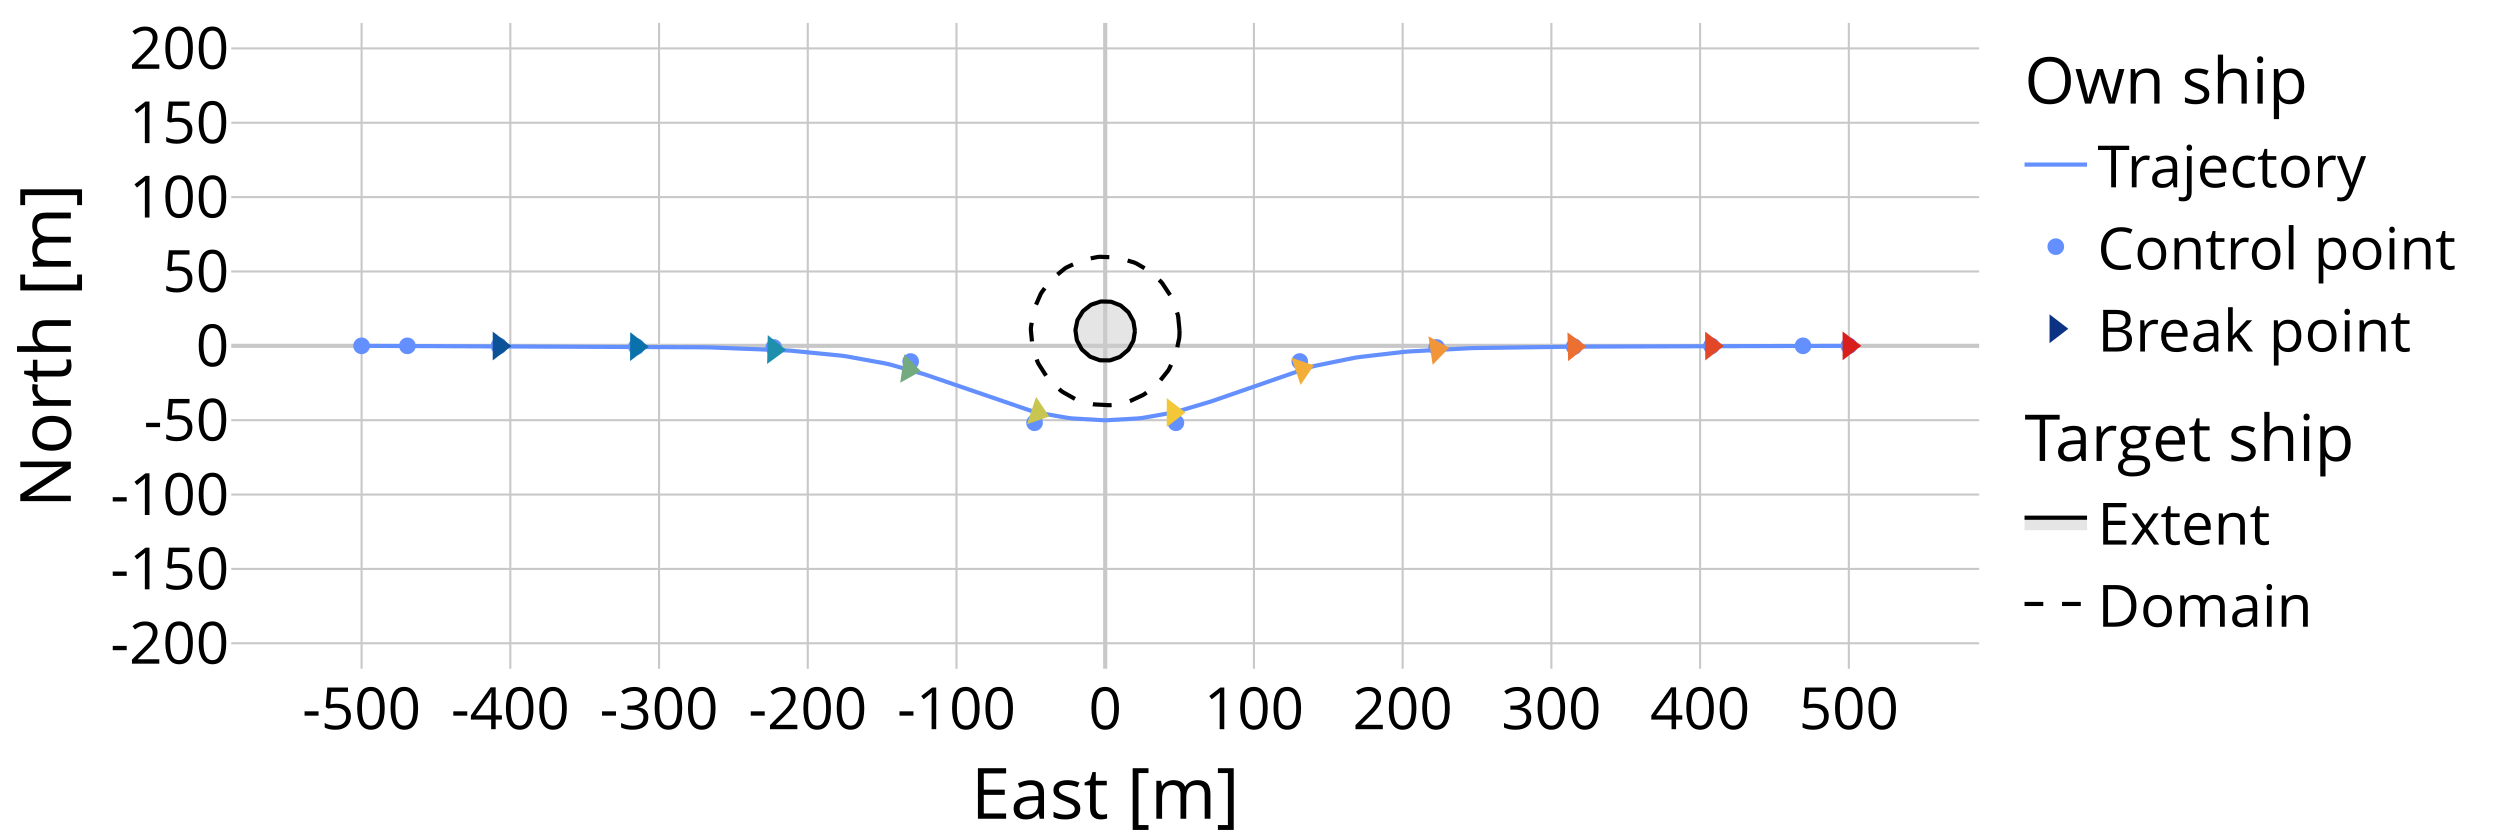
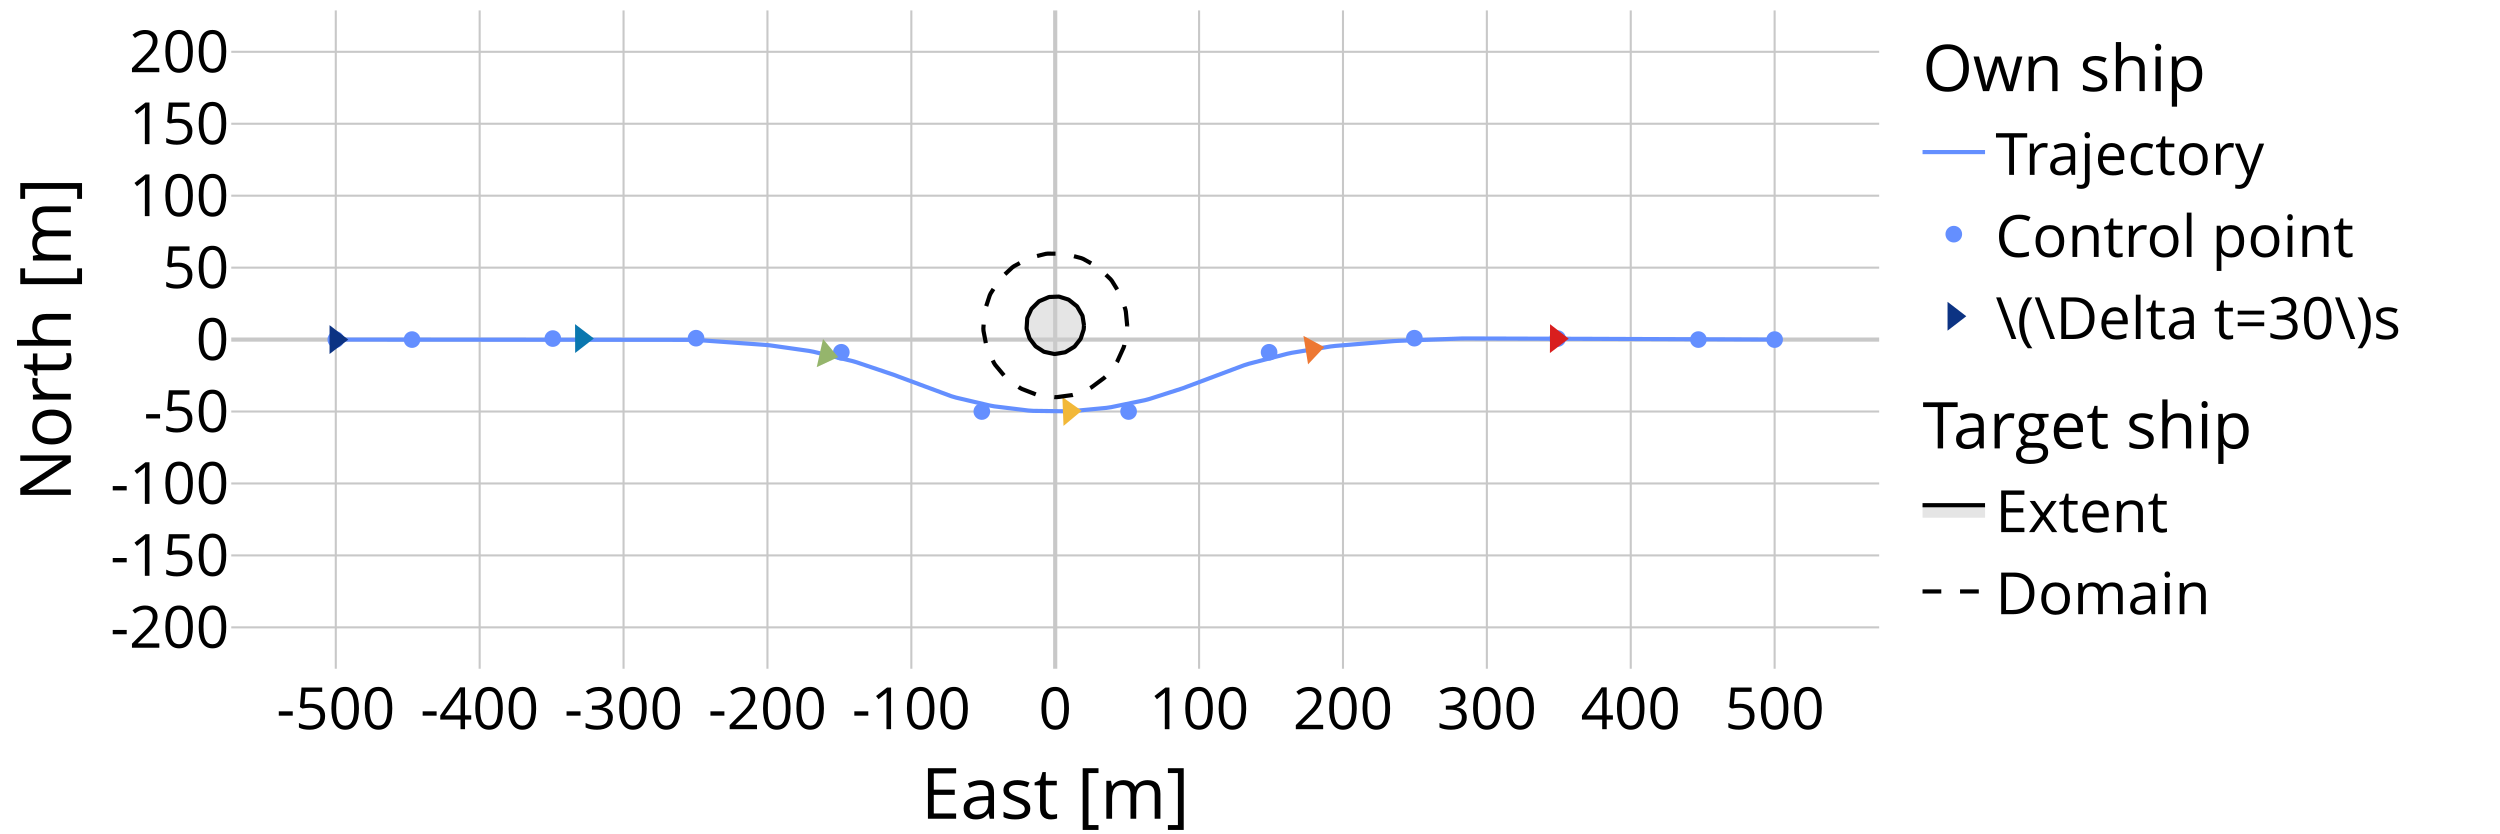
<svg xmlns="http://www.w3.org/2000/svg" class="main-svg" width="1200" height="400" style="" viewBox="0 0 1200 400">
  <rect x="0" y="0" width="1200" height="400" style="fill: rgb(255, 255, 255); fill-opacity: 1;" />
-   <defs id="defs-1c1fa5">
+   <defs id="defs-529b8d">
    <g class="clips">
-       <clipPath id="clip1c1fa5xyplot" class="plotclip">
-         <rect width="839" height="310" />
+       <clipPath id="clip529b8dxyplot" class="plotclip">
+         <rect width="791" height="316" />
      </clipPath>
-       <clipPath class="axesclip" id="clip1c1fa5x">
-         <rect x="111" y="0" width="839" height="400" />
+       <clipPath class="axesclip" id="clip529b8dx">
+         <rect x="111" y="0" width="791" height="400" />
      </clipPath>
-       <clipPath class="axesclip" id="clip1c1fa5y">
-         <rect x="0" y="11" width="1200" height="310" />
+       <clipPath class="axesclip" id="clip529b8dy">
+         <rect x="0" y="5" width="1200" height="316" />
      </clipPath>
-       <clipPath class="axesclip" id="clip1c1fa5xy">
-         <rect x="111" y="11" width="839" height="310" />
+       <clipPath class="axesclip" id="clip529b8dxy">
+         <rect x="111" y="5" width="791" height="316" />
      </clipPath>
    </g>
    <g class="gradients" />
    <g class="patterns" />
  </defs>
  <g class="bglayer" />
  <g class="layer-below">
    <g class="imagelayer" />
    <g class="shapelayer" />
  </g>
  <g class="cartesianlayer">
    <g class="subplot xy">
      <g class="layer-subplot">
        <g class="shapelayer" />
        <g class="imagelayer" />
      </g>
      <g class="minor-gridlayer">
        <g class="x" />
        <g class="y" />
      </g>
      <g class="gridlayer">
        <g class="x">
-           <path class="xgrid crisp" transform="translate(173.56,0)" d="M0,11v310" style="stroke: rgb(200, 200, 200); stroke-opacity: 1; stroke-width: 1px;" />
-           <path class="xgrid crisp" transform="translate(244.95,0)" d="M0,11v310" style="stroke: rgb(200, 200, 200); stroke-opacity: 1; stroke-width: 1px;" />
-           <path class="xgrid crisp" transform="translate(316.34,0)" d="M0,11v310" style="stroke: rgb(200, 200, 200); stroke-opacity: 1; stroke-width: 1px;" />
-           <path class="xgrid crisp" transform="translate(387.73,0)" d="M0,11v310" style="stroke: rgb(200, 200, 200); stroke-opacity: 1; stroke-width: 1px;" />
-           <path class="xgrid crisp" transform="translate(459.11,0)" d="M0,11v310" style="stroke: rgb(200, 200, 200); stroke-opacity: 1; stroke-width: 1px;" />
-           <path class="xgrid crisp" transform="translate(601.89,0)" d="M0,11v310" style="stroke: rgb(200, 200, 200); stroke-opacity: 1; stroke-width: 1px;" />
-           <path class="xgrid crisp" transform="translate(673.27,0)" d="M0,11v310" style="stroke: rgb(200, 200, 200); stroke-opacity: 1; stroke-width: 1px;" />
-           <path class="xgrid crisp" transform="translate(744.66,0)" d="M0,11v310" style="stroke: rgb(200, 200, 200); stroke-opacity: 1; stroke-width: 1px;" />
-           <path class="xgrid crisp" transform="translate(816.05,0)" d="M0,11v310" style="stroke: rgb(200, 200, 200); stroke-opacity: 1; stroke-width: 1px;" />
-           <path class="xgrid crisp" transform="translate(887.44,0)" d="M0,11v310" style="stroke: rgb(200, 200, 200); stroke-opacity: 1; stroke-width: 1px;" />
+           <path class="xgrid crisp" transform="translate(161.18,0)" d="M0,5v316" style="stroke: rgb(200, 200, 200); stroke-opacity: 1; stroke-width: 1px;" />
+           <path class="xgrid crisp" transform="translate(230.24,0)" d="M0,5v316" style="stroke: rgb(200, 200, 200); stroke-opacity: 1; stroke-width: 1px;" />
+           <path class="xgrid crisp" transform="translate(299.31,0)" d="M0,5v316" style="stroke: rgb(200, 200, 200); stroke-opacity: 1; stroke-width: 1px;" />
+           <path class="xgrid crisp" transform="translate(368.37,0)" d="M0,5v316" style="stroke: rgb(200, 200, 200); stroke-opacity: 1; stroke-width: 1px;" />
+           <path class="xgrid crisp" transform="translate(437.44,0)" d="M0,5v316" style="stroke: rgb(200, 200, 200); stroke-opacity: 1; stroke-width: 1px;" />
+           <path class="xgrid crisp" transform="translate(575.56,0)" d="M0,5v316" style="stroke: rgb(200, 200, 200); stroke-opacity: 1; stroke-width: 1px;" />
+           <path class="xgrid crisp" transform="translate(644.63,0)" d="M0,5v316" style="stroke: rgb(200, 200, 200); stroke-opacity: 1; stroke-width: 1px;" />
+           <path class="xgrid crisp" transform="translate(713.69,0)" d="M0,5v316" style="stroke: rgb(200, 200, 200); stroke-opacity: 1; stroke-width: 1px;" />
+           <path class="xgrid crisp" transform="translate(782.76,0)" d="M0,5v316" style="stroke: rgb(200, 200, 200); stroke-opacity: 1; stroke-width: 1px;" />
+           <path class="xgrid crisp" transform="translate(851.82,0)" d="M0,5v316" style="stroke: rgb(200, 200, 200); stroke-opacity: 1; stroke-width: 1px;" />
        </g>
        <g class="y">
-           <path class="ygrid crisp" transform="translate(0,308.77)" d="M111,0h839" style="stroke: rgb(200, 200, 200); stroke-opacity: 1; stroke-width: 1px;" />
-           <path class="ygrid crisp" transform="translate(0,273.08)" d="M111,0h839" style="stroke: rgb(200, 200, 200); stroke-opacity: 1; stroke-width: 1px;" />
-           <path class="ygrid crisp" transform="translate(0,237.39)" d="M111,0h839" style="stroke: rgb(200, 200, 200); stroke-opacity: 1; stroke-width: 1px;" />
-           <path class="ygrid crisp" transform="translate(0,201.69)" d="M111,0h839" style="stroke: rgb(200, 200, 200); stroke-opacity: 1; stroke-width: 1px;" />
-           <path class="ygrid crisp" transform="translate(0,130.31)" d="M111,0h839" style="stroke: rgb(200, 200, 200); stroke-opacity: 1; stroke-width: 1px;" />
-           <path class="ygrid crisp" transform="translate(0,94.61)" d="M111,0h839" style="stroke: rgb(200, 200, 200); stroke-opacity: 1; stroke-width: 1px;" />
-           <path class="ygrid crisp" transform="translate(0,58.92)" d="M111,0h839" style="stroke: rgb(200, 200, 200); stroke-opacity: 1; stroke-width: 1px;" />
-           <path class="ygrid crisp" transform="translate(0,23.23)" d="M111,0h839" style="stroke: rgb(200, 200, 200); stroke-opacity: 1; stroke-width: 1px;" />
+           <path class="ygrid crisp" transform="translate(0,301.13)" d="M111,0h791" style="stroke: rgb(200, 200, 200); stroke-opacity: 1; stroke-width: 1px;" />
+           <path class="ygrid crisp" transform="translate(0,266.6)" d="M111,0h791" style="stroke: rgb(200, 200, 200); stroke-opacity: 1; stroke-width: 1px;" />
+           <path class="ygrid crisp" transform="translate(0,232.06)" d="M111,0h791" style="stroke: rgb(200, 200, 200); stroke-opacity: 1; stroke-width: 1px;" />
+           <path class="ygrid crisp" transform="translate(0,197.53)" d="M111,0h791" style="stroke: rgb(200, 200, 200); stroke-opacity: 1; stroke-width: 1px;" />
+           <path class="ygrid crisp" transform="translate(0,128.47)" d="M111,0h791" style="stroke: rgb(200, 200, 200); stroke-opacity: 1; stroke-width: 1px;" />
+           <path class="ygrid crisp" transform="translate(0,93.94)" d="M111,0h791" style="stroke: rgb(200, 200, 200); stroke-opacity: 1; stroke-width: 1px;" />
+           <path class="ygrid crisp" transform="translate(0,59.4)" d="M111,0h791" style="stroke: rgb(200, 200, 200); stroke-opacity: 1; stroke-width: 1px;" />
+           <path class="ygrid crisp" transform="translate(0,24.87)" d="M111,0h791" style="stroke: rgb(200, 200, 200); stroke-opacity: 1; stroke-width: 1px;" />
        </g>
      </g>
      <g class="zerolinelayer">
-         <path class="xzl zl crisp" transform="translate(530.5,0)" d="M0,11v310" style="stroke: rgb(200, 200, 200); stroke-opacity: 1; stroke-width: 2px;" />
-         <path class="yzl zl crisp" transform="translate(0,166)" d="M111,0h839" style="stroke: rgb(200, 200, 200); stroke-opacity: 1; stroke-width: 2px;" />
+         <path class="xzl zl crisp" transform="translate(506.5,0)" d="M0,5v316" style="stroke: rgb(200, 200, 200); stroke-opacity: 1; stroke-width: 2px;" />
+         <path class="yzl zl crisp" transform="translate(0,163)" d="M111,0h791" style="stroke: rgb(200, 200, 200); stroke-opacity: 1; stroke-width: 2px;" />
      </g>
      <g class="layer-between">
        <g class="shapelayer" />
        <g class="imagelayer" />
      </g>
      <path class="xlines-below" />
      <path class="ylines-below" />
      <g class="overlines-below" />
      <g class="xaxislayer-below" />
      <g class="yaxislayer-below" />
      <g class="overaxes-below" />
      <g class="overplot">
-         <g class="xy" transform="translate(111,11)" clip-path="url(#clip1c1fa5xyplot)">
+         <g class="xy" transform="translate(111,5)" clip-path="url(#clip529b8dxyplot)">
          <g class="scatterlayer mlayer">
-             <g class="trace scatter traceee241c" style="stroke-miterlimit: 2; opacity: 1;">
+             <g class="trace scatter trace485ec3" style="stroke-miterlimit: 2; opacity: 1;">
              <g class="fills" />
              <g class="errorbars" />
              <g class="lines">
-                 <path class="js-line" d="M62.56,155L227.54,155.71L229.96,155.76L266.31,157.18L268.73,157.34L292.8,159.71L295.19,160.04L314.1,163.48L316.43,164.02L332.56,168.62L334.84,169.38L384.84,186.51L387.18,187.07L401.41,189.57L403.81,189.85L418.29,190.69L420.71,190.69L435.19,189.85L437.59,189.57L451.82,187.07L454.15,186.51L470.26,181.71L472.53,180.93L517.92,165.19L520.24,164.59L539.05,160.76L541.43,160.39L563.02,157.89L565.44,157.7L594.49,156.14L596.91,156.06L645.42,155.39L647.85,155.37L776.44,155" style="vector-effect: none; fill: none; stroke: rgb(100, 143, 255); stroke-opacity: 1; stroke-width: 2px; opacity: 1;" />
+                 <path class="js-line" d="M50.18,158L221.48,158.12L223.8,158.22L256.33,160.55L258.66,160.78L277.23,163.42L279.54,163.86L297.93,168.25L300.21,168.91L318.41,175.05L320.68,175.92L345.62,185.18L347.9,185.85L364,189.63L366.31,190.05L382.59,192.05L384.93,192.21L401.38,192.43L403.73,192.34L420.06,190.78L422.38,190.43L438.52,187.09L440.81,186.48L456.76,181.36L459.03,180.5L486.22,170.3L488.5,169.59L506.85,164.82L509.15,164.33L527.68,161.3L530.01,161.03L557.93,158.73L560.25,158.6L590.3,157.49L592.61,157.46L654.36,157.65L656.63,157.66L740.82,158" style="vector-effect: none; fill: none; stroke: rgb(100, 143, 255); stroke-opacity: 1; stroke-width: 2px; opacity: 1;" />
              </g>
              <g class="points" />
              <g class="text" />
            </g>
-             <g class="trace scatter trace928486" style="stroke-miterlimit: 2; opacity: 1;">
+             <g class="trace scatter trace7a23e9" style="stroke-miterlimit: 2; opacity: 1;">
              <g class="fills" />
              <g class="errorbars" />
              <g class="lines" />
              <g class="points">
-                 <path class="point" transform="translate(62.56,155)" d="M4,0A4,4 0 1,1 0,-4A4,4 0 0,1 4,0Z" style="opacity: 1; stroke-width: 0px; fill: rgb(100, 143, 255); fill-opacity: 1;" />
-                 <path class="point" transform="translate(84.55,155)" d="M4,0A4,4 0 1,1 0,-4A4,4 0 0,1 4,0Z" style="opacity: 1; stroke-width: 0px; fill: rgb(100, 143, 255); fill-opacity: 1;" />
-                 <path class="point" transform="translate(128.51,155.04)" d="M4,0A4,4 0 1,1 0,-4A4,4 0 0,1 4,0Z" style="opacity: 1; stroke-width: 0px; fill: rgb(100, 143, 255); fill-opacity: 1;" />
-                 <path class="point" transform="translate(194.46,155.38)" d="M4,0A4,4 0 1,1 0,-4A4,4 0 0,1 4,0Z" style="opacity: 1; stroke-width: 0px; fill: rgb(100, 143, 255); fill-opacity: 1;" />
-                 <path class="point" transform="translate(260.41,155.77)" d="M4,0A4,4 0 1,1 0,-4A4,4 0 0,1 4,0Z" style="opacity: 1; stroke-width: 0px; fill: rgb(100, 143, 255); fill-opacity: 1;" />
-                 <path class="point" transform="translate(326.11,162.52)" d="M4,0A4,4 0 1,1 0,-4A4,4 0 0,1 4,0Z" style="opacity: 1; stroke-width: 0px; fill: rgb(100, 143, 255); fill-opacity: 1;" />
-                 <path class="point" transform="translate(385.57,191.92)" d="M4,0A4,4 0 1,1 0,-4A4,4 0 0,1 4,0Z" style="opacity: 1; stroke-width: 0px; fill: rgb(100, 143, 255); fill-opacity: 1;" />
-                 <path class="point" transform="translate(453.43,191.92)" d="M4,0A4,4 0 1,1 0,-4A4,4 0 0,1 4,0Z" style="opacity: 1; stroke-width: 0px; fill: rgb(100, 143, 255); fill-opacity: 1;" />
-                 <path class="point" transform="translate(512.89,162.52)" d="M4,0A4,4 0 1,1 0,-4A4,4 0 0,1 4,0Z" style="opacity: 1; stroke-width: 0px; fill: rgb(100, 143, 255); fill-opacity: 1;" />
-                 <path class="point" transform="translate(578.59,155.77)" d="M4,0A4,4 0 1,1 0,-4A4,4 0 0,1 4,0Z" style="opacity: 1; stroke-width: 0px; fill: rgb(100, 143, 255); fill-opacity: 1;" />
-                 <path class="point" transform="translate(644.54,155.38)" d="M4,0A4,4 0 1,1 0,-4A4,4 0 0,1 4,0Z" style="opacity: 1; stroke-width: 0px; fill: rgb(100, 143, 255); fill-opacity: 1;" />
-                 <path class="point" transform="translate(710.49,155.04)" d="M4,0A4,4 0 1,1 0,-4A4,4 0 0,1 4,0Z" style="opacity: 1; stroke-width: 0px; fill: rgb(100, 143, 255); fill-opacity: 1;" />
-                 <path class="point" transform="translate(754.45,154.99)" d="M4,0A4,4 0 1,1 0,-4A4,4 0 0,1 4,0Z" style="opacity: 1; stroke-width: 0px; fill: rgb(100, 143, 255); fill-opacity: 1;" />
-                 <path class="point" transform="translate(776.44,155)" d="M4,0A4,4 0 1,1 0,-4A4,4 0 0,1 4,0Z" style="opacity: 1; stroke-width: 0px; fill: rgb(100, 143, 255); fill-opacity: 1;" />
-               </g>
-               <g class="text" />
-             </g>
-             <g class="trace scatter trace2be2cb" style="stroke-miterlimit: 2; opacity: 1;">
+                 <path class="point" transform="translate(50.18,158)" d="M4,0A4,4 0 1,1 0,-4A4,4 0 0,1 4,0Z" style="opacity: 1; stroke-width: 0px; fill: rgb(100, 143, 255); fill-opacity: 1;" />
+                 <path class="point" transform="translate(86.77,158)" d="M4,0A4,4 0 1,1 0,-4A4,4 0 0,1 4,0Z" style="opacity: 1; stroke-width: 0px; fill: rgb(100, 143, 255); fill-opacity: 1;" />
+                 <path class="point" transform="translate(154.35,157.51)" d="M4,0A4,4 0 1,1 0,-4A4,4 0 0,1 4,0Z" style="opacity: 1; stroke-width: 0px; fill: rgb(100, 143, 255); fill-opacity: 1;" />
+                 <path class="point" transform="translate(223.1,157.33)" d="M4,0A4,4 0 1,1 0,-4A4,4 0 0,1 4,0Z" style="opacity: 1; stroke-width: 0px; fill: rgb(100, 143, 255); fill-opacity: 1;" />
+                 <path class="point" transform="translate(292.83,164.09)" d="M4,0A4,4 0 1,1 0,-4A4,4 0 0,1 4,0Z" style="opacity: 1; stroke-width: 0px; fill: rgb(100, 143, 255); fill-opacity: 1;" />
+                 <path class="point" transform="translate(360.27,192.53)" d="M4,0A4,4 0 1,1 0,-4A4,4 0 0,1 4,0Z" style="opacity: 1; stroke-width: 0px; fill: rgb(100, 143, 255); fill-opacity: 1;" />
+                 <path class="point" transform="translate(430.73,192.53)" d="M4,0A4,4 0 1,1 0,-4A4,4 0 0,1 4,0Z" style="opacity: 1; stroke-width: 0px; fill: rgb(100, 143, 255); fill-opacity: 1;" />
+                 <path class="point" transform="translate(498.17,164.09)" d="M4,0A4,4 0 1,1 0,-4A4,4 0 0,1 4,0Z" style="opacity: 1; stroke-width: 0px; fill: rgb(100, 143, 255); fill-opacity: 1;" />
+                 <path class="point" transform="translate(567.9,157.33)" d="M4,0A4,4 0 1,1 0,-4A4,4 0 0,1 4,0Z" style="opacity: 1; stroke-width: 0px; fill: rgb(100, 143, 255); fill-opacity: 1;" />
+                 <path class="point" transform="translate(636.65,157.51)" d="M4,0A4,4 0 1,1 0,-4A4,4 0 0,1 4,0Z" style="opacity: 1; stroke-width: 0px; fill: rgb(100, 143, 255); fill-opacity: 1;" />
+                 <path class="point" transform="translate(704.23,158)" d="M4,0A4,4 0 1,1 0,-4A4,4 0 0,1 4,0Z" style="opacity: 1; stroke-width: 0px; fill: rgb(100, 143, 255); fill-opacity: 1;" />
+                 <path class="point" transform="translate(740.82,158)" d="M4,0A4,4 0 1,1 0,-4A4,4 0 0,1 4,0Z" style="opacity: 1; stroke-width: 0px; fill: rgb(100, 143, 255); fill-opacity: 1;" />
+               </g>
+               <g class="text" />
+             </g>
+             <g class="trace scatter trace90911f" style="stroke-miterlimit: 2; opacity: 1;">
              <g class="fills" />
              <g class="errorbars" />
              <g class="lines" />
              <g class="points">
-                 <path class="point" transform="translate(62.56,155)" d="M0,0Z" style="opacity: 1; stroke-width: 0px; fill: rgb(12, 51, 131); fill-opacity: 1;" />
-                 <path class="point" transform="translate(128.51,155.09)" d="M-2.991,-6.934L-3.009,6.926L6,0.008Z" style="opacity: 1; stroke-width: 0px; fill: rgb(11, 82, 151); fill-opacity: 1;" />
-                 <path class="point" transform="translate(194.46,155.39)" d="M-2.968,-6.944L-3.032,6.916L6,0.027Z" style="opacity: 1; stroke-width: 0px; fill: rgb(11, 113, 171); fill-opacity: 1;" />
-                 <path class="point" transform="translate(260.37,156.83)" d="M-2.848,-6.994L-3.151,6.863L5.999,0.131Z" style="opacity: 1; stroke-width: 0px; fill: rgb(31, 143, 174); fill-opacity: 1;" />
-                 <path class="point" transform="translate(325.07,166.3)" d="M-1.965,-7.291L-3.972,6.423L5.937,0.869Z" style="opacity: 1; stroke-width: 0px; fill: rgb(115, 170, 127); fill-opacity: 1;" />
-                 <path class="point" transform="translate(386.97,187.02)" d="M-0.645,-7.524L-5.045,5.619L5.69,1.905Z" style="opacity: 1; stroke-width: 0px; fill: rgb(200, 197, 80); fill-opacity: 1;" />
-                 <path class="point" transform="translate(452.03,187.02)" d="M-3,-6.93L-3,6.93L6,-3.6739403974420594e-16Z" style="opacity: 1; stroke-width: 0px; fill: rgb(242, 199, 56); fill-opacity: 1;" />
-                 <path class="point" transform="translate(513.93,166.3)" d="M-5.045,-5.619L-0.645,7.524L5.69,-1.905Z" style="opacity: 1; stroke-width: 0px; fill: rgb(242, 174, 56); fill-opacity: 1;" />
-                 <path class="point" transform="translate(578.63,156.83)" d="M-3.972,-6.423L-1.965,7.291L5.937,-0.869Z" style="opacity: 1; stroke-width: 0px; fill: rgb(242, 149, 56); fill-opacity: 1;" />
-                 <path class="point" transform="translate(644.54,155.39)" d="M-3.151,-6.863L-2.848,6.994L5.999,-0.131Z" style="opacity: 1; stroke-width: 0px; fill: rgb(235, 112, 49); fill-opacity: 1;" />
-                 <path class="point" transform="translate(710.49,155.08)" d="M-3.032,-6.916L-2.968,6.944L6,-0.027Z" style="opacity: 1; stroke-width: 0px; fill: rgb(226, 71, 39); fill-opacity: 1;" />
-                 <path class="point" transform="translate(776.44,155)" d="M-3.009,-6.926L-2.991,6.934L6,-0.008Z" style="opacity: 1; stroke-width: 0px; fill: rgb(217, 30, 30); fill-opacity: 1;" />
-               </g>
-               <g class="text" />
-             </g>
-             <g class="trace scatter trace93bbfc" style="stroke-miterlimit: 2; opacity: 1;">
+                 <path class="point" transform="translate(50.18,158)" d="M-3,-6.93L-3,6.93L6,-3.6739403974420594e-16Z" style="opacity: 1; stroke-width: 0px; fill: rgb(12, 51, 131); fill-opacity: 1;" />
+                 <path class="point" transform="translate(168.05,157.49)" d="M-3.028,-6.918L-2.972,6.942L6,-0.024Z" style="opacity: 1; stroke-width: 0px; fill: rgb(10, 119, 175); fill-opacity: 1;" />
+                 <path class="point" transform="translate(285.47,165.11)" d="M-1.417,-7.417L-4.438,6.11L5.856,1.308Z" style="opacity: 1; stroke-width: 0px; fill: rgb(149, 181, 108); fill-opacity: 1;" />
+                 <path class="point" transform="translate(402.21,192.4)" d="M-3.266,-6.809L-2.73,7.041L5.996,-0.232Z" style="opacity: 1; stroke-width: 0px; fill: rgb(242, 184, 56); fill-opacity: 1;" />
+                 <path class="point" transform="translate(518.72,162.57)" d="M-4.071,-6.36L-1.852,7.321L5.923,-0.96Z" style="opacity: 1; stroke-width: 0px; fill: rgb(237, 120, 51); fill-opacity: 1;" />
+                 <path class="point" transform="translate(635.99,157.55)" d="M-2.966,-6.945L-3.034,6.915L6,0.029Z" style="opacity: 1; stroke-width: 0px; fill: rgb(217, 30, 30); fill-opacity: 1;" />
+               </g>
+               <g class="text" />
+             </g>
+             <g class="trace scatter trace12301f" style="stroke-miterlimit: 2; opacity: 1;">
              <g class="fills">
                <g>
-                   <path class="js-fill" d="M433.78,147.86L433.07,143.43L432.92,143L430.75,139.07L430.47,138.72L427.09,135.77L426.7,135.53L422.52,133.91L422.08,133.82L417.59,133.71L417.14,133.78L412.89,135.21L412.49,135.42L408.98,138.21L408.68,138.55L406.32,142.37L406.15,142.79L405.24,147.19L405.22,147.64L405.86,152.08L406,152.51L408.11,156.47L408.39,156.83L412.1,160.07L412.49,160.3L416.7,161.86L417.14,161.94L421.63,161.98L422.08,161.9L426.31,160.41L426.7,160.19L430.47,157L430.75,156.65L432.92,152.72L433.07,152.29L433.78,147.86Z" style="fill: rgb(204, 204, 204); fill-opacity: 0.5; stroke-width: 0;" />
+                   <path class="js-fill" d="M409.31,151.09L408.63,146.8L408.49,146.39L406.11,142.25L405.83,141.92L402.09,138.95L401.7,138.75L397.56,137.44L397.13,137.38L392.79,137.55L392.37,137.64L387.97,139.51L387.61,139.75L384.22,143.12L383.98,143.48L382.18,147.43L382.07,147.85L381.77,152.62L381.83,153.05L383.11,157.2L383.31,157.59L385.93,161.05L386.25,161.35L389.89,163.72L390.29,163.89L394.95,164.9L395.39,164.91L400.1,164.12L400.51,163.97L404.59,161.49L404.91,161.2L407.59,157.78L407.79,157.39L409.14,153.27L409.2,152.83L409.31,151.09Z" style="fill: rgb(204, 204, 204); fill-opacity: 0.5; stroke-width: 0;" />
                </g>
              </g>
              <g class="errorbars" />
              <g class="lines">
-                 <path class="js-line" d="M433.78,147.86L433.07,143.43L432.92,143L430.75,139.07L430.47,138.72L427.09,135.77L426.7,135.53L422.52,133.91L422.08,133.82L417.59,133.71L417.14,133.78L412.89,135.21L412.49,135.42L408.98,138.21L408.68,138.55L406.32,142.37L406.15,142.79L405.24,147.19L405.22,147.64L405.86,152.08L406,152.51L408.11,156.47L408.39,156.83L412.1,160.07L412.49,160.3L416.7,161.86L417.14,161.94L421.63,161.98L422.08,161.9L426.31,160.41L426.7,160.19L430.47,157L430.75,156.65L432.92,152.72L433.07,152.29L433.78,147.86" style="vector-effect: none; fill: none; stroke: rgb(0, 0, 0); stroke-opacity: 1; stroke-width: 2px; opacity: 1;" />
+                 <path class="js-line" d="M409.31,151.09L408.63,146.8L408.49,146.39L406.11,142.25L405.83,141.92L402.09,138.95L401.7,138.75L397.56,137.44L397.13,137.38L392.79,137.55L392.37,137.64L387.97,139.51L387.61,139.75L384.22,143.12L383.98,143.48L382.18,147.43L382.07,147.85L381.77,152.62L381.83,153.05L383.11,157.2L383.31,157.59L385.93,161.05L386.25,161.35L389.89,163.72L390.29,163.89L394.95,164.9L395.39,164.91L400.1,164.12L400.51,163.97L404.59,161.49L404.91,161.2L407.59,157.78L407.79,157.39L409.14,153.27L409.2,152.83L409.31,151.09" style="vector-effect: none; fill: none; stroke: rgb(0, 0, 0); stroke-opacity: 1; stroke-width: 2px; opacity: 1;" />
              </g>
              <g class="points" />
              <g class="text" />
            </g>
-             <g class="trace scatter trace76db12" style="stroke-miterlimit: 2; opacity: 1;">
+             <g class="trace scatter tracebba34a" style="stroke-miterlimit: 2; opacity: 1;">
              <g class="fills" />
              <g class="errorbars" />
              <g class="lines">
-                 <path class="js-line" d="M455.19,147.86L454.55,141.14L454.33,140.04L451.76,132.59L451.26,131.58L446.92,125.01L446.19,124.16L441.25,119.56L440.34,118.89L434.51,115.48L433.48,115.02L425.94,112.75L424.83,112.57L416.97,112.26L415.84,112.36L409.22,113.68L408.15,114.02L401.01,117.33L400.05,117.93L393.96,122.92L393.19,123.74L389.12,129.13L388.54,130.1L385.4,137.31L385.08,138.4L383.85,146.17L383.81,147.3L384.56,155.14L384.8,156.23L387,162.62L387.48,163.64L391.72,170.27L392.44,171.14L398.2,176.5L399.12,177.16L405,180.48L406.04,180.92L412.5,182.86L413.61,183.07L421.47,183.5L422.6,183.42L430.32,181.88L431.38,181.52L437.51,178.68L438.47,178.09L443.83,173.98L444.64,173.2L449.58,167.07L450.17,166.11L453.06,160.01L453.43,158.94L455.03,151.24L455.12,150.11L455.19,147.86" style="vector-effect: none; fill: none; stroke: rgb(0, 0, 0); stroke-opacity: 1; stroke-dasharray: 9px, 9px; stroke-width: 2px; opacity: 1;" />
+                 <path class="js-line" d="M430.03,151.09L429.41,144.59L429.19,143.52L427.16,137.31L426.71,136.32L422.72,129.84L422.03,128.99L416.54,123.71L415.67,123.06L409.03,119.32L408.02,118.91L400.66,116.95L399.58,116.8L391.96,116.74L390.88,116.87L383.49,118.72L382.47,119.11L375.78,122.75L374.89,123.38L369.32,128.57L368.62,129.41L364.52,135.83L364.06,136.82L361.69,144.06L361.49,145.13L361.01,152.73L361.08,153.82L362.51,161.3L362.85,162.33L366.11,169.22L366.69,170.14L371.57,175.99L372.37,176.73L378.55,181.18L379.51,181.7L386.61,184.46L387.66,184.73L395.23,185.62L396.32,185.62L403.87,184.6L404.92,184.32L411.97,181.44L412.92,180.91L419.04,176.36L419.82,175.61L424.6,169.68L425.18,168.75L428.33,161.82L428.65,160.77L429.96,153.27L430.02,152.18L430.03,151.09" style="vector-effect: none; fill: none; stroke: rgb(0, 0, 0); stroke-opacity: 1; stroke-dasharray: 9px, 9px; stroke-width: 2px; opacity: 1;" />
              </g>
              <g class="points" />
              <g class="text" />
            </g>
          </g>
        </g>
      </g>
      <path class="xlines-above crisp" d="M0,0" style="fill: none;" />
      <path class="ylines-above crisp" d="M0,0" style="fill: none;" />
      <g class="overlines-above" />
      <g class="xaxislayer-above">
        <g class="xtick">
-           <text text-anchor="middle" x="0" y="350" transform="translate(173.56,0)" style="font-family: 'Open Sans', verdana, arial, sans-serif; font-size: 28px; fill: rgb(0, 0, 0); fill-opacity: 1; white-space: pre; opacity: 1;">-500</text>
-         </g>
-         <g class="xtick">
-           <text text-anchor="middle" x="0" y="350" style="font-family: 'Open Sans', verdana, arial, sans-serif; font-size: 28px; fill: rgb(0, 0, 0); fill-opacity: 1; white-space: pre; opacity: 1;" transform="translate(244.95,0)">-400</text>
-         </g>
-         <g class="xtick">
-           <text text-anchor="middle" x="0" y="350" style="font-family: 'Open Sans', verdana, arial, sans-serif; font-size: 28px; fill: rgb(0, 0, 0); fill-opacity: 1; white-space: pre; opacity: 1;" transform="translate(316.34,0)">-300</text>
-         </g>
-         <g class="xtick">
-           <text text-anchor="middle" x="0" y="350" style="font-family: 'Open Sans', verdana, arial, sans-serif; font-size: 28px; fill: rgb(0, 0, 0); fill-opacity: 1; white-space: pre; opacity: 1;" transform="translate(387.73,0)">-200</text>
-         </g>
-         <g class="xtick">
-           <text text-anchor="middle" x="0" y="350" style="font-family: 'Open Sans', verdana, arial, sans-serif; font-size: 28px; fill: rgb(0, 0, 0); fill-opacity: 1; white-space: pre; opacity: 1;" transform="translate(459.11,0)">-100</text>
-         </g>
-         <g class="xtick">
-           <text text-anchor="middle" x="0" y="350" style="font-family: 'Open Sans', verdana, arial, sans-serif; font-size: 28px; fill: rgb(0, 0, 0); fill-opacity: 1; white-space: pre; opacity: 1;" transform="translate(530.5,0)">0</text>
-         </g>
-         <g class="xtick">
-           <text text-anchor="middle" x="0" y="350" style="font-family: 'Open Sans', verdana, arial, sans-serif; font-size: 28px; fill: rgb(0, 0, 0); fill-opacity: 1; white-space: pre; opacity: 1;" transform="translate(601.89,0)">100</text>
-         </g>
-         <g class="xtick">
-           <text text-anchor="middle" x="0" y="350" style="font-family: 'Open Sans', verdana, arial, sans-serif; font-size: 28px; fill: rgb(0, 0, 0); fill-opacity: 1; white-space: pre; opacity: 1;" transform="translate(673.27,0)">200</text>
-         </g>
-         <g class="xtick">
-           <text text-anchor="middle" x="0" y="350" style="font-family: 'Open Sans', verdana, arial, sans-serif; font-size: 28px; fill: rgb(0, 0, 0); fill-opacity: 1; white-space: pre; opacity: 1;" transform="translate(744.66,0)">300</text>
-         </g>
-         <g class="xtick">
-           <text text-anchor="middle" x="0" y="350" style="font-family: 'Open Sans', verdana, arial, sans-serif; font-size: 28px; fill: rgb(0, 0, 0); fill-opacity: 1; white-space: pre; opacity: 1;" transform="translate(816.05,0)">400</text>
-         </g>
-         <g class="xtick">
-           <text text-anchor="middle" x="0" y="350" style="font-family: 'Open Sans', verdana, arial, sans-serif; font-size: 28px; fill: rgb(0, 0, 0); fill-opacity: 1; white-space: pre; opacity: 1;" transform="translate(887.44,0)">500</text>
+           <text text-anchor="middle" x="0" y="350" transform="translate(161.18,0)" style="font-family: 'Open Sans', verdana, arial, sans-serif; font-size: 28px; fill: rgb(0, 0, 0); fill-opacity: 1; white-space: pre; opacity: 1;">-500</text>
+         </g>
+         <g class="xtick">
+           <text text-anchor="middle" x="0" y="350" style="font-family: 'Open Sans', verdana, arial, sans-serif; font-size: 28px; fill: rgb(0, 0, 0); fill-opacity: 1; white-space: pre; opacity: 1;" transform="translate(230.24,0)">-400</text>
+         </g>
+         <g class="xtick">
+           <text text-anchor="middle" x="0" y="350" style="font-family: 'Open Sans', verdana, arial, sans-serif; font-size: 28px; fill: rgb(0, 0, 0); fill-opacity: 1; white-space: pre; opacity: 1;" transform="translate(299.31,0)">-300</text>
+         </g>
+         <g class="xtick">
+           <text text-anchor="middle" x="0" y="350" style="font-family: 'Open Sans', verdana, arial, sans-serif; font-size: 28px; fill: rgb(0, 0, 0); fill-opacity: 1; white-space: pre; opacity: 1;" transform="translate(368.37,0)">-200</text>
+         </g>
+         <g class="xtick">
+           <text text-anchor="middle" x="0" y="350" style="font-family: 'Open Sans', verdana, arial, sans-serif; font-size: 28px; fill: rgb(0, 0, 0); fill-opacity: 1; white-space: pre; opacity: 1;" transform="translate(437.44,0)">-100</text>
+         </g>
+         <g class="xtick">
+           <text text-anchor="middle" x="0" y="350" style="font-family: 'Open Sans', verdana, arial, sans-serif; font-size: 28px; fill: rgb(0, 0, 0); fill-opacity: 1; white-space: pre; opacity: 1;" transform="translate(506.5,0)">0</text>
+         </g>
+         <g class="xtick">
+           <text text-anchor="middle" x="0" y="350" style="font-family: 'Open Sans', verdana, arial, sans-serif; font-size: 28px; fill: rgb(0, 0, 0); fill-opacity: 1; white-space: pre; opacity: 1;" transform="translate(575.56,0)">100</text>
+         </g>
+         <g class="xtick">
+           <text text-anchor="middle" x="0" y="350" style="font-family: 'Open Sans', verdana, arial, sans-serif; font-size: 28px; fill: rgb(0, 0, 0); fill-opacity: 1; white-space: pre; opacity: 1;" transform="translate(644.63,0)">200</text>
+         </g>
+         <g class="xtick">
+           <text text-anchor="middle" x="0" y="350" style="font-family: 'Open Sans', verdana, arial, sans-serif; font-size: 28px; fill: rgb(0, 0, 0); fill-opacity: 1; white-space: pre; opacity: 1;" transform="translate(713.69,0)">300</text>
+         </g>
+         <g class="xtick">
+           <text text-anchor="middle" x="0" y="350" style="font-family: 'Open Sans', verdana, arial, sans-serif; font-size: 28px; fill: rgb(0, 0, 0); fill-opacity: 1; white-space: pre; opacity: 1;" transform="translate(782.76,0)">400</text>
+         </g>
+         <g class="xtick">
+           <text text-anchor="middle" x="0" y="350" style="font-family: 'Open Sans', verdana, arial, sans-serif; font-size: 28px; fill: rgb(0, 0, 0); fill-opacity: 1; white-space: pre; opacity: 1;" transform="translate(851.82,0)">500</text>
        </g>
      </g>
      <g class="yaxislayer-above">
        <g class="ytick">
-           <text text-anchor="end" x="110" y="9.8" transform="translate(0,308.77)" style="font-family: 'Open Sans', verdana, arial, sans-serif; font-size: 28px; fill: rgb(0, 0, 0); fill-opacity: 1; white-space: pre; opacity: 1;">-200</text>
-         </g>
-         <g class="ytick">
-           <text text-anchor="end" x="110" y="9.8" style="font-family: 'Open Sans', verdana, arial, sans-serif; font-size: 28px; fill: rgb(0, 0, 0); fill-opacity: 1; white-space: pre; opacity: 1;" transform="translate(0,273.08)">-150</text>
-         </g>
-         <g class="ytick">
-           <text text-anchor="end" x="110" y="9.8" style="font-family: 'Open Sans', verdana, arial, sans-serif; font-size: 28px; fill: rgb(0, 0, 0); fill-opacity: 1; white-space: pre; opacity: 1;" transform="translate(0,237.39)">-100</text>
-         </g>
-         <g class="ytick">
-           <text text-anchor="end" x="110" y="9.8" style="font-family: 'Open Sans', verdana, arial, sans-serif; font-size: 28px; fill: rgb(0, 0, 0); fill-opacity: 1; white-space: pre; opacity: 1;" transform="translate(0,201.69)">-50</text>
-         </g>
-         <g class="ytick">
-           <text text-anchor="end" x="110" y="9.8" style="font-family: 'Open Sans', verdana, arial, sans-serif; font-size: 28px; fill: rgb(0, 0, 0); fill-opacity: 1; white-space: pre; opacity: 1;" transform="translate(0,166)">0</text>
-         </g>
-         <g class="ytick">
-           <text text-anchor="end" x="110" y="9.8" style="font-family: 'Open Sans', verdana, arial, sans-serif; font-size: 28px; fill: rgb(0, 0, 0); fill-opacity: 1; white-space: pre; opacity: 1;" transform="translate(0,130.31)">50</text>
-         </g>
-         <g class="ytick">
-           <text text-anchor="end" x="110" y="9.8" style="font-family: 'Open Sans', verdana, arial, sans-serif; font-size: 28px; fill: rgb(0, 0, 0); fill-opacity: 1; white-space: pre; opacity: 1;" transform="translate(0,94.61)">100</text>
-         </g>
-         <g class="ytick">
-           <text text-anchor="end" x="110" y="9.8" style="font-family: 'Open Sans', verdana, arial, sans-serif; font-size: 28px; fill: rgb(0, 0, 0); fill-opacity: 1; white-space: pre; opacity: 1;" transform="translate(0,58.92)">150</text>
-         </g>
-         <g class="ytick">
-           <text text-anchor="end" x="110" y="9.8" style="font-family: 'Open Sans', verdana, arial, sans-serif; font-size: 28px; fill: rgb(0, 0, 0); fill-opacity: 1; white-space: pre; opacity: 1;" transform="translate(0,23.23)">200</text>
+           <text text-anchor="end" x="110" y="9.8" transform="translate(0,301.13)" style="font-family: 'Open Sans', verdana, arial, sans-serif; font-size: 28px; fill: rgb(0, 0, 0); fill-opacity: 1; white-space: pre; opacity: 1;">-200</text>
+         </g>
+         <g class="ytick">
+           <text text-anchor="end" x="110" y="9.8" style="font-family: 'Open Sans', verdana, arial, sans-serif; font-size: 28px; fill: rgb(0, 0, 0); fill-opacity: 1; white-space: pre; opacity: 1;" transform="translate(0,266.6)">-150</text>
+         </g>
+         <g class="ytick">
+           <text text-anchor="end" x="110" y="9.8" style="font-family: 'Open Sans', verdana, arial, sans-serif; font-size: 28px; fill: rgb(0, 0, 0); fill-opacity: 1; white-space: pre; opacity: 1;" transform="translate(0,232.06)">-100</text>
+         </g>
+         <g class="ytick">
+           <text text-anchor="end" x="110" y="9.8" style="font-family: 'Open Sans', verdana, arial, sans-serif; font-size: 28px; fill: rgb(0, 0, 0); fill-opacity: 1; white-space: pre; opacity: 1;" transform="translate(0,197.53)">-50</text>
+         </g>
+         <g class="ytick">
+           <text text-anchor="end" x="110" y="9.8" style="font-family: 'Open Sans', verdana, arial, sans-serif; font-size: 28px; fill: rgb(0, 0, 0); fill-opacity: 1; white-space: pre; opacity: 1;" transform="translate(0,163)">0</text>
+         </g>
+         <g class="ytick">
+           <text text-anchor="end" x="110" y="9.8" style="font-family: 'Open Sans', verdana, arial, sans-serif; font-size: 28px; fill: rgb(0, 0, 0); fill-opacity: 1; white-space: pre; opacity: 1;" transform="translate(0,128.47)">50</text>
+         </g>
+         <g class="ytick">
+           <text text-anchor="end" x="110" y="9.8" style="font-family: 'Open Sans', verdana, arial, sans-serif; font-size: 28px; fill: rgb(0, 0, 0); fill-opacity: 1; white-space: pre; opacity: 1;" transform="translate(0,93.94)">100</text>
+         </g>
+         <g class="ytick">
+           <text text-anchor="end" x="110" y="9.8" style="font-family: 'Open Sans', verdana, arial, sans-serif; font-size: 28px; fill: rgb(0, 0, 0); fill-opacity: 1; white-space: pre; opacity: 1;" transform="translate(0,59.4)">150</text>
+         </g>
+         <g class="ytick">
+           <text text-anchor="end" x="110" y="9.8" style="font-family: 'Open Sans', verdana, arial, sans-serif; font-size: 28px; fill: rgb(0, 0, 0); fill-opacity: 1; white-space: pre; opacity: 1;" transform="translate(0,24.87)">200</text>
        </g>
      </g>
      <g class="overaxes-above" />
    </g>
  </g>
  <g class="polarlayer" />
  <g class="smithlayer" />
  <g class="ternarylayer" />
  <g class="geolayer" />
  <g class="funnelarealayer" />
  <g class="pielayer" />
  <g class="iciclelayer" />
  <g class="treemaplayer" />
  <g class="sunburstlayer" />
  <g class="glimages" />
-   <defs id="topdefs-1c1fa5">
+   <defs id="topdefs-529b8d">
    <g class="clips" />
-     <clipPath id="legend1c1fa5">
-       <rect width="228" height="304" x="0" y="0" />
+     <clipPath id="legend529b8d">
+       <rect width="277" height="304" x="0" y="0" />
    </clipPath>
  </defs>
  <g class="layer-above">
    <g class="imagelayer" />
    <g class="shapelayer" />
  </g>
  <g class="infolayer">
-     <g class="legend" pointer-events="all" transform="translate(966.78,11)">
-       <rect class="bg" shape-rendering="crispEdges" style="stroke: rgb(68, 68, 68); stroke-opacity: 1; fill: rgb(255, 255, 255); fill-opacity: 1; stroke-width: 0px;" width="228" height="304" x="0" y="0" />
-       <g class="scrollbox" transform="" clip-path="url(#legend1c1fa5)">
+     <g class="legend" pointer-events="all" transform="translate(917.82,5)">
+       <rect class="bg" shape-rendering="crispEdges" style="stroke: rgb(68, 68, 68); stroke-opacity: 1; fill: rgb(255, 255, 255); fill-opacity: 1; stroke-width: 0px;" width="277" height="304" x="0" y="0" />
+       <g class="scrollbox" transform="" clip-path="url(#legend529b8d)">
        <g class="groups" transform="">
          <g class="traces" transform="translate(0,26.65)" style="opacity: 1;">
            <text class="legendtext" text-anchor="start" x="5" y="12.09" style="font-family: 'Open Sans', verdana, arial, sans-serif; font-size: 31px; fill: rgb(0, 0, 0); fill-opacity: 1; white-space: pre;">Own ship</text>
            <g class="layers">
              <g class="legendfill" />
              <g class="legendlines" />
              <g class="legendsymbols">
                <g class="legendpoints" />
              </g>
            </g>
-             <rect class="legendtoggle" x="0" y="-21.65" width="222.656" height="43.3" style="fill: rgb(0, 0, 0); fill-opacity: 0;" />
+             <rect class="legendtoggle" x="0" y="-21.65" width="271.344" height="43.3" style="fill: rgb(0, 0, 0); fill-opacity: 0;" />
          </g>
          <g class="traces" transform="translate(0,68)" style="opacity: 1;">
            <text class="legendtext" text-anchor="start" x="40" y="10.92" style="font-family: 'Open Sans', verdana, arial, sans-serif; font-size: 28px; fill: rgb(0, 0, 0); fill-opacity: 1; white-space: pre;">Trajectory</text>
            <g class="layers" style="opacity: 1;">
              <g class="legendfill" />
              <g class="legendlines">
                <path class="js-line" d="M5,0h30" style="fill: none; stroke: rgb(100, 143, 255); stroke-opacity: 1; stroke-width: 2px;" />
              </g>
              <g class="legendsymbols">
                <g class="legendpoints" />
              </g>
            </g>
-             <rect class="legendtoggle" x="0" y="-19.7" width="222.656" height="39.4" style="fill: rgb(0, 0, 0); fill-opacity: 0;" />
+             <rect class="legendtoggle" x="0" y="-19.7" width="271.344" height="39.4" style="fill: rgb(0, 0, 0); fill-opacity: 0;" />
          </g>
          <g class="traces" transform="translate(0,107.4)" style="opacity: 1;">
            <text class="legendtext" text-anchor="start" x="40" y="10.92" style="font-family: 'Open Sans', verdana, arial, sans-serif; font-size: 28px; fill: rgb(0, 0, 0); fill-opacity: 1; white-space: pre;">Control point</text>
            <g class="layers" style="opacity: 1;">
              <g class="legendfill" />
              <g class="legendlines" />
              <g class="legendsymbols">
                <g class="legendpoints">
                  <path class="scatterpts" transform="translate(20,0)" d="M4,0A4,4 0 1,1 0,-4A4,4 0 0,1 4,0Z" style="opacity: 1; stroke-width: 0px; fill: rgb(100, 143, 255); fill-opacity: 1;" />
                </g>
              </g>
            </g>
-             <rect class="legendtoggle" x="0" y="-19.7" width="222.656" height="39.4" style="fill: rgb(0, 0, 0); fill-opacity: 0;" />
+             <rect class="legendtoggle" x="0" y="-19.7" width="271.344" height="39.4" style="fill: rgb(0, 0, 0); fill-opacity: 0;" />
          </g>
          <g class="traces" transform="translate(0,146.8)" style="opacity: 1;">
-             <text class="legendtext" text-anchor="start" x="40" y="10.92" style="font-family: 'Open Sans', verdana, arial, sans-serif; font-size: 28px; fill: rgb(0, 0, 0); fill-opacity: 1; white-space: pre;">Break point</text>
+             <text class="legendtext" text-anchor="start" x="40" y="10.92" style="font-family: 'Open Sans', verdana, arial, sans-serif; font-size: 28px; fill: rgb(0, 0, 0); fill-opacity: 1; white-space: pre;">\(\Delta t=30\)s</text>
            <g class="layers" style="opacity: 1;">
              <g class="legendfill" />
              <g class="legendlines" />
              <g class="legendsymbols">
                <g class="legendpoints">
                  <path class="scatterpts" transform="translate(20,0)" d="M-3,-6.93L-3,6.93L6,-3.6739403974420594e-16Z" style="opacity: 1; stroke-width: 0px; fill: rgb(12, 51, 131); fill-opacity: 1;" />
                </g>
              </g>
            </g>
-             <rect class="legendtoggle" x="0" y="-19.7" width="222.656" height="39.4" style="fill: rgb(0, 0, 0); fill-opacity: 0;" />
+             <rect class="legendtoggle" x="0" y="-19.7" width="271.344" height="39.4" style="fill: rgb(0, 0, 0); fill-opacity: 0;" />
          </g>
        </g>
        <g class="groups" transform="translate(0,10)">
          <g class="traces" transform="translate(0,188.15)" style="opacity: 1;">
            <text class="legendtext" text-anchor="start" x="5" y="12.09" style="font-family: 'Open Sans', verdana, arial, sans-serif; font-size: 31px; fill: rgb(0, 0, 0); fill-opacity: 1; white-space: pre;">Target ship</text>
            <g class="layers">
              <g class="legendfill" />
              <g class="legendlines" />
              <g class="legendsymbols">
                <g class="legendpoints" />
              </g>
            </g>
-             <rect class="legendtoggle" x="0" y="-21.65" width="222.656" height="43.3" style="fill: rgb(0, 0, 0); fill-opacity: 0;" />
+             <rect class="legendtoggle" x="0" y="-21.65" width="271.344" height="43.3" style="fill: rgb(0, 0, 0); fill-opacity: 0;" />
          </g>
          <g class="traces" transform="translate(0,229.5)" style="opacity: 1;">
            <text class="legendtext" text-anchor="start" x="40" y="10.92" style="font-family: 'Open Sans', verdana, arial, sans-serif; font-size: 28px; fill: rgb(0, 0, 0); fill-opacity: 1; white-space: pre;">Extent</text>
            <g class="layers" style="opacity: 1;">
              <g class="legendfill">
                <path class="js-fill" d="M5,-2h30v6h-30z" style="stroke-width: 0; fill: rgb(204, 204, 204); fill-opacity: 0.5;" />
              </g>
              <g class="legendlines">
                <path class="js-line" d="M5,-2h30" style="fill: none; stroke: rgb(0, 0, 0); stroke-opacity: 1; stroke-width: 2px;" />
              </g>
              <g class="legendsymbols">
                <g class="legendpoints" />
              </g>
            </g>
-             <rect class="legendtoggle" x="0" y="-19.7" width="222.656" height="39.4" style="fill: rgb(0, 0, 0); fill-opacity: 0;" />
+             <rect class="legendtoggle" x="0" y="-19.7" width="271.344" height="39.4" style="fill: rgb(0, 0, 0); fill-opacity: 0;" />
          </g>
          <g class="traces" transform="translate(0,268.9)" style="opacity: 1;">
            <text class="legendtext" text-anchor="start" x="40" y="10.92" style="font-family: 'Open Sans', verdana, arial, sans-serif; font-size: 28px; fill: rgb(0, 0, 0); fill-opacity: 1; white-space: pre;">Domain</text>
            <g class="layers" style="opacity: 1;">
              <g class="legendfill" />
              <g class="legendlines">
                <path class="js-line" d="M5,0h30" style="fill: none; stroke: rgb(0, 0, 0); stroke-opacity: 1; stroke-dasharray: 9px, 9px; stroke-width: 2px;" />
              </g>
              <g class="legendsymbols">
                <g class="legendpoints" />
              </g>
            </g>
-             <rect class="legendtoggle" x="0" y="-19.7" width="222.656" height="39.4" style="fill: rgb(0, 0, 0); fill-opacity: 0;" />
+             <rect class="legendtoggle" x="0" y="-19.7" width="271.344" height="39.4" style="fill: rgb(0, 0, 0); fill-opacity: 0;" />
          </g>
        </g>
      </g>
      <rect class="scrollbar" rx="20" ry="3" width="0" height="0" style="fill: rgb(128, 139, 164); fill-opacity: 1;" x="0" y="0" />
    </g>
    <g class="g-gtitle" />
    <g class="g-xtitle" transform="translate(0,-1.3)">
-       <text class="xtitle" x="530.5" y="394.3" text-anchor="middle" style="opacity: 1; font-family: 'Open Sans', verdana, arial, sans-serif; font-size: 34px; fill: rgb(0, 0, 0); fill-opacity: 1; white-space: pre;">East [m]</text>
+       <text class="xtitle" x="506.5" y="394.3" text-anchor="middle" style="opacity: 1; font-family: 'Open Sans', verdana, arial, sans-serif; font-size: 34px; fill: rgb(0, 0, 0); fill-opacity: 1; white-space: pre;">East [m]</text>
    </g>
    <g class="g-ytitle" transform="translate(16.52539,0)">
-       <text class="ytitle" transform="rotate(-90,17.475,166)" x="17.475" y="166" text-anchor="middle" style="opacity: 1; font-family: 'Open Sans', verdana, arial, sans-serif; font-size: 34px; fill: rgb(0, 0, 0); fill-opacity: 1; white-space: pre;">North [m]</text>
+       <text class="ytitle" transform="rotate(-90,17.475,163)" x="17.475" y="163" text-anchor="middle" style="opacity: 1; font-family: 'Open Sans', verdana, arial, sans-serif; font-size: 34px; fill: rgb(0, 0, 0); fill-opacity: 1; white-space: pre;">North [m]</text>
    </g>
  </g>
</svg>
